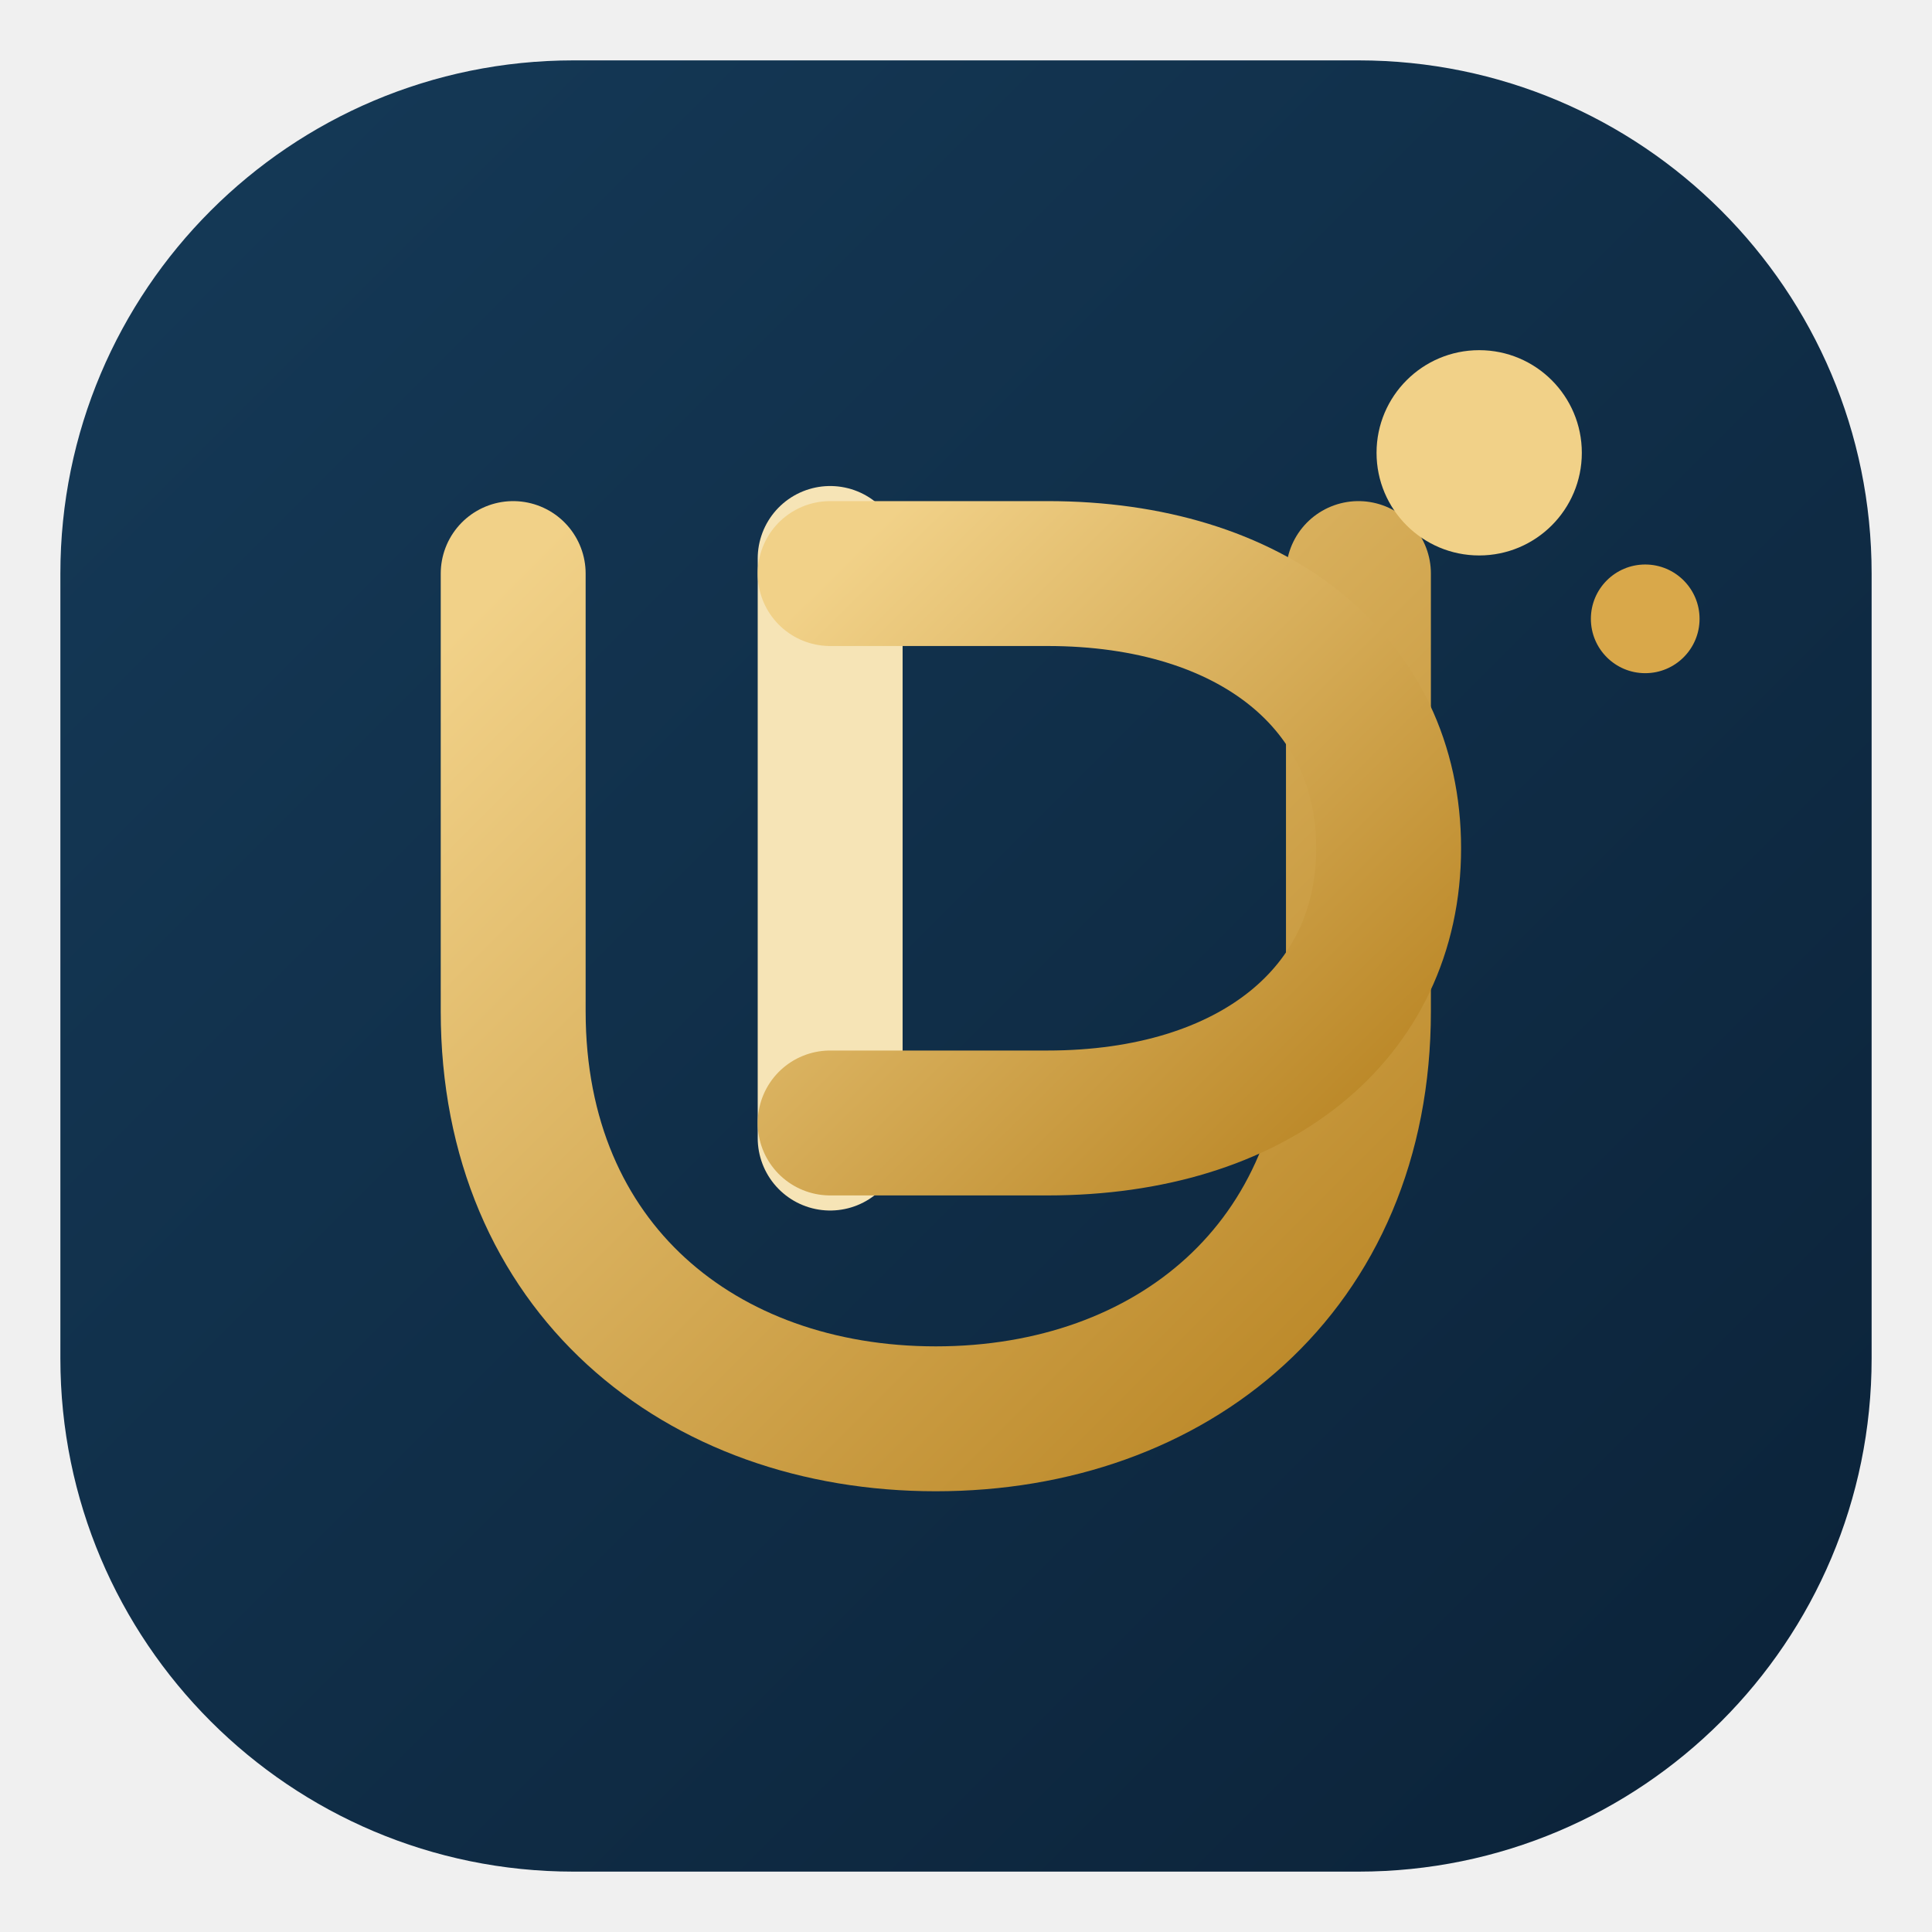
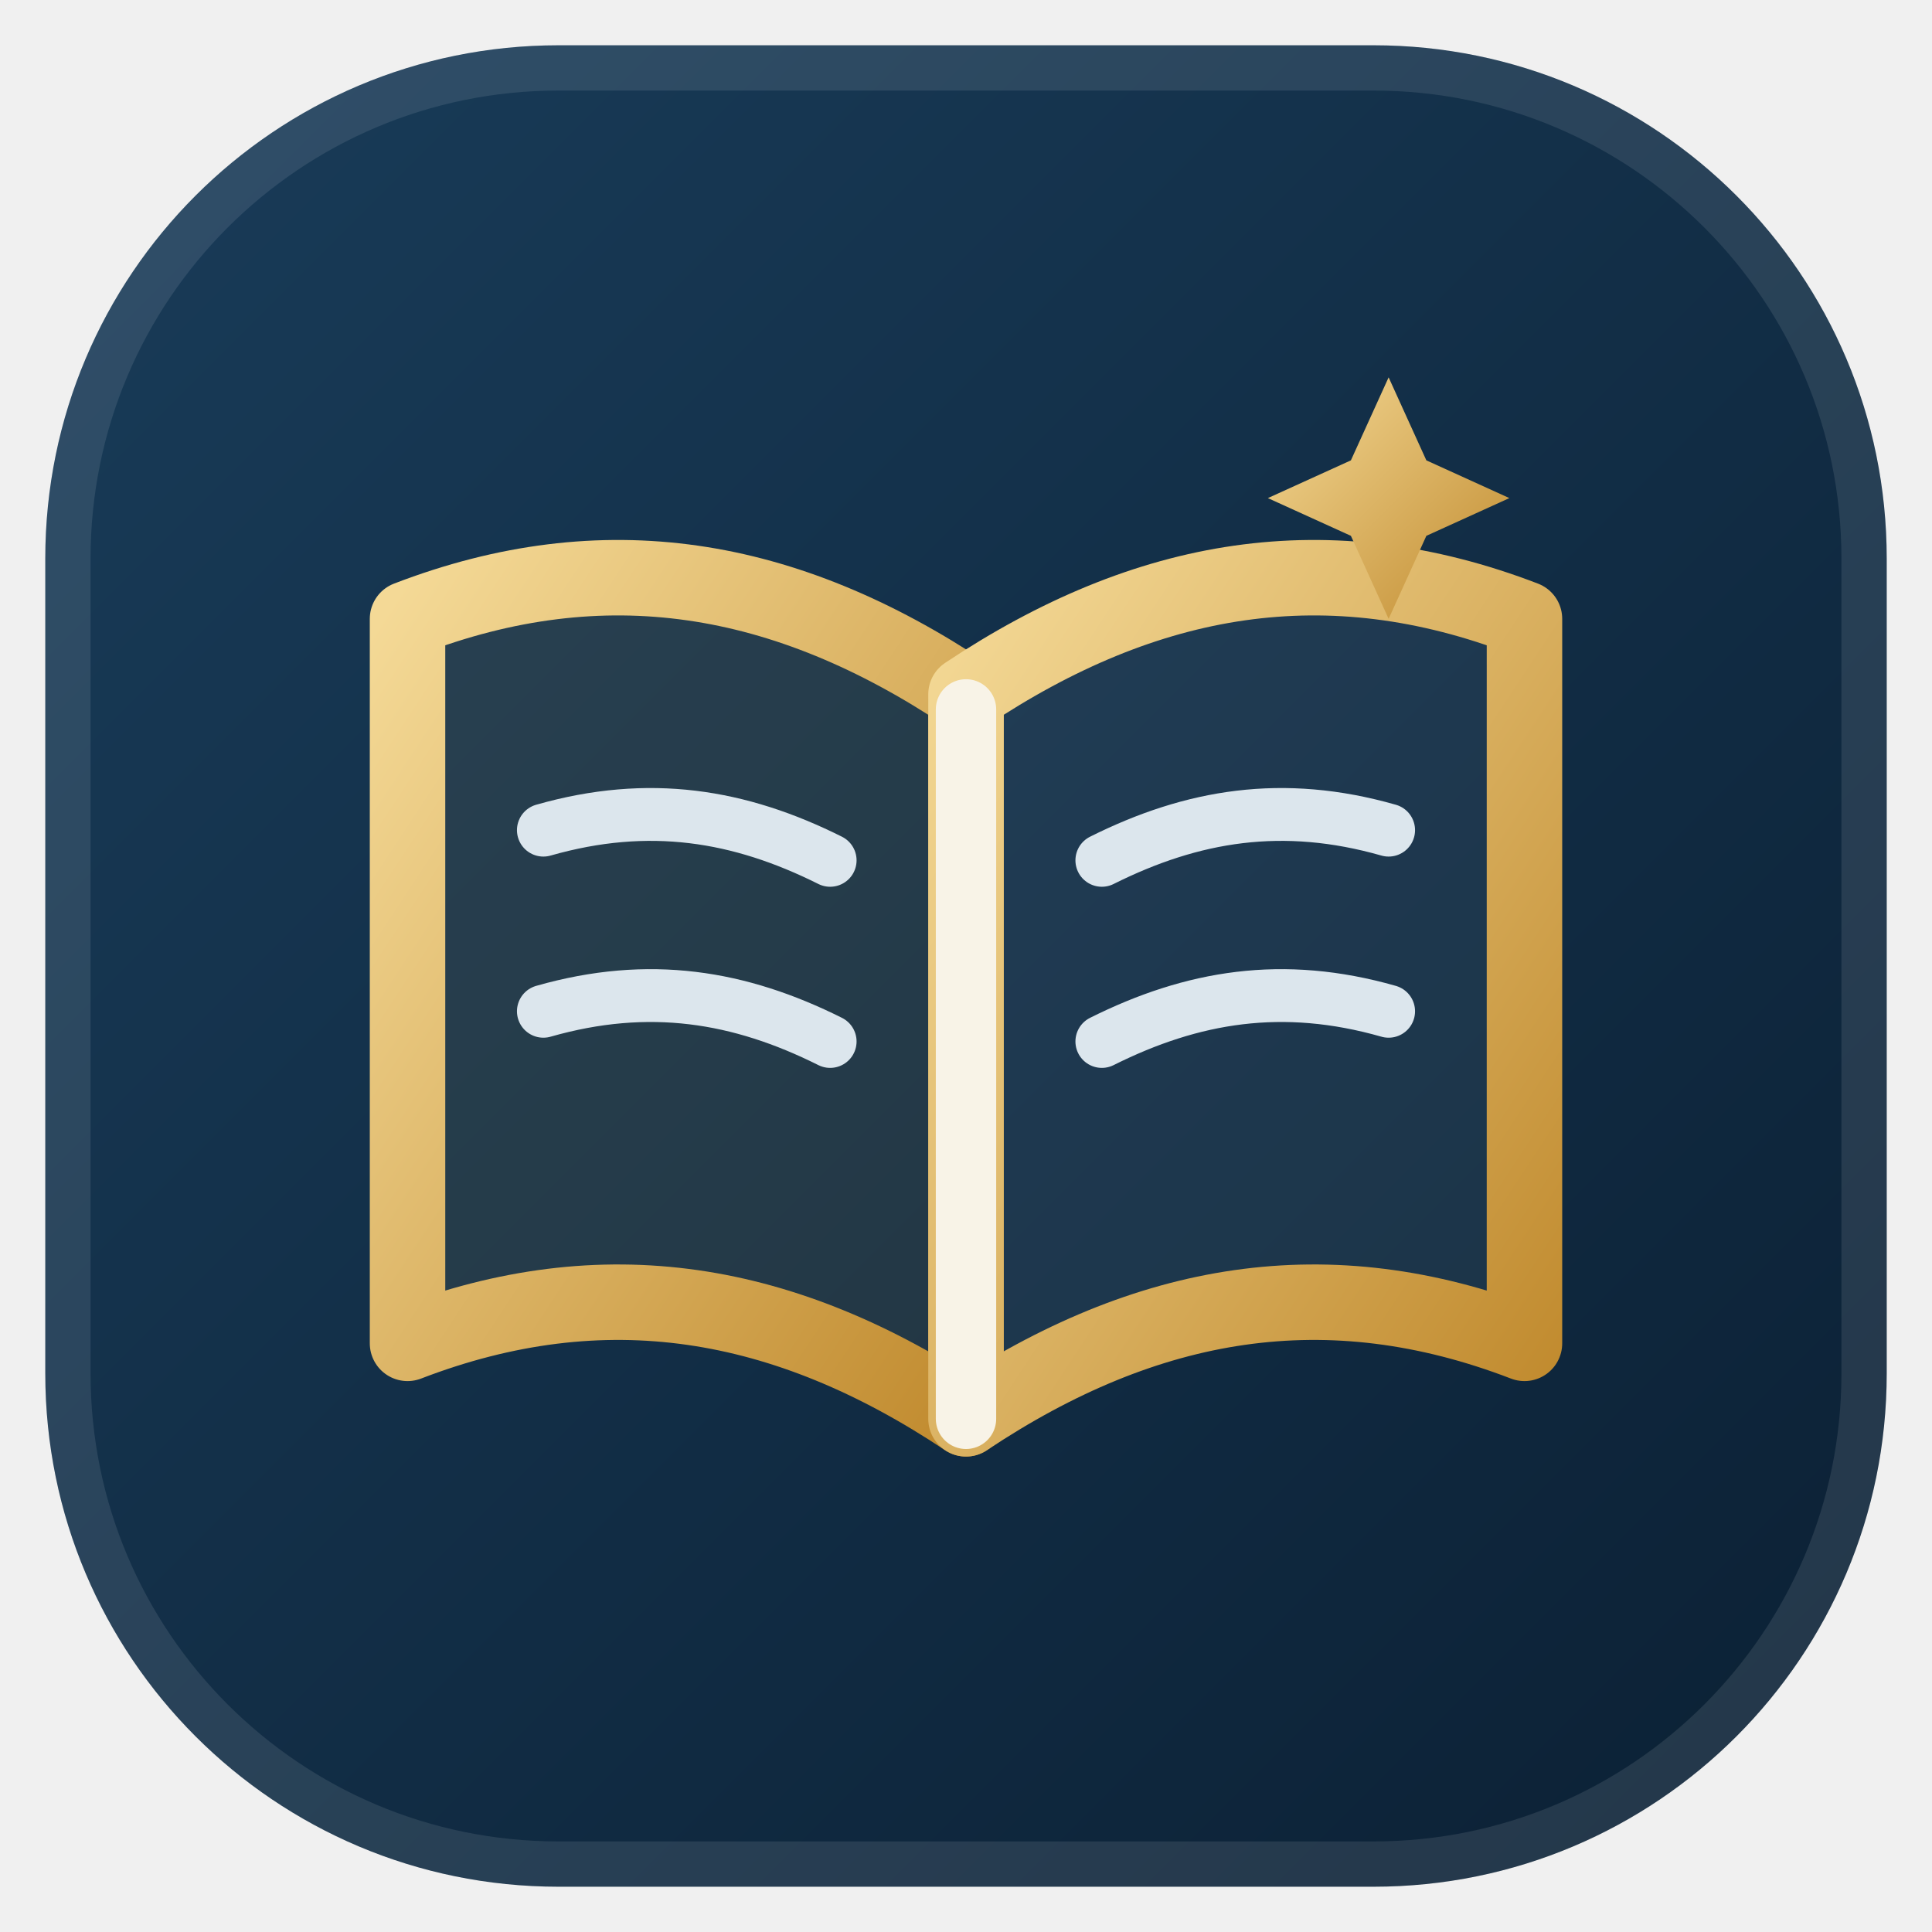
- <svg xmlns="http://www.w3.org/2000/svg" viewBox="0 0 64 64" role="img" aria-labelledby="title desc">
+ <svg xmlns="http://www.w3.org/2000/svg" viewBox="0 0 128 128" role="img" aria-labelledby="title desc">
  <defs>
+     <linearGradient id="navy" x1="0" y1="0" x2="1" y2="1">
+       <stop offset="0" stop-color="#193c59" />
+       <stop offset="1" stop-color="#0b2034" />
+     </linearGradient>
    <linearGradient id="gold" x1="0" y1="0" x2="1" y2="1">
-       <stop offset="0" stop-color="#F1D188" />
-       <stop offset="1" stop-color="#B98524" />
-     </linearGradient>
-     <linearGradient id="navy" x1="0" y1="0" x2="1" y2="1">
-       <stop offset="0" stop-color="#153A58" />
-       <stop offset="1" stop-color="#0B2238" />
+       <stop offset="0" stop-color="#f4d996" />
+       <stop offset="1" stop-color="#c18b2f" />
    </linearGradient>
  </defs>
-   <rect x="2" y="2" width="60" height="60" rx="17" fill="url(#navy)" />
-   <path d="M17 19v14.5C17 42 23.2 47 31 47c7.8 0 14-5 14-13.5V19" fill="none" stroke="url(#gold)" stroke-width="4.8" stroke-linecap="round" />
-   <path d="M27.5 18.5v19.2" fill="none" stroke="#F6E4B6" stroke-width="4.8" stroke-linecap="round" />
-   <path d="M27.5 19h7.2c6.8 0 11.3 3.6 11.3 9.1s-4.5 9.1-11.3 9.1h-7.2" fill="none" stroke="url(#gold)" stroke-width="4.8" stroke-linecap="round" stroke-linejoin="round" />
-   <circle cx="49" cy="15" r="3.4" fill="#F1D188" />
-   <circle cx="54.5" cy="20.5" r="1.8" fill="#D9A84A" />
+   <rect x="3" y="3" width="122" height="122" rx="34" fill="url(#navy)" />
+   <rect x="4.5" y="4.5" width="119" height="119" rx="32.5" fill="none" stroke="#ffffff" stroke-opacity=".1" stroke-width="3" />
+   <path d="M27 41c13-5 25-3 37 5v48c-12-8-24-10-37-5V41Z" fill="#e4b85a" fill-opacity=".09" stroke="url(#gold)" stroke-linecap="round" stroke-linejoin="round" stroke-width="5" />
+   <path d="M101 41c-13-5-25-3-37 5v48c12-8 24-10 37-5V41Z" fill="#f7f9fc" fill-opacity=".06" stroke="url(#gold)" stroke-linecap="round" stroke-linejoin="round" stroke-width="5" />
+   <path d="M64 47v47" fill="none" stroke="#f8f3e7" stroke-linecap="round" stroke-width="4" />
+   <path d="M36 55c7-2 13-1 19 2M36 67c7-2 13-1 19 2M92 55c-7-2-13-1-19 2M92 67c-7-2-13-1-19 2" fill="none" stroke="#dce6ed" stroke-linecap="round" stroke-width="3.5" />
+   <path d="m92 25 2.5 5.5 5.5 2.5-5.5 2.5-2.5 5.5-2.5-5.5-5.5-2.5 5.5-2.5L92 25Z" fill="url(#gold)" />
</svg>
